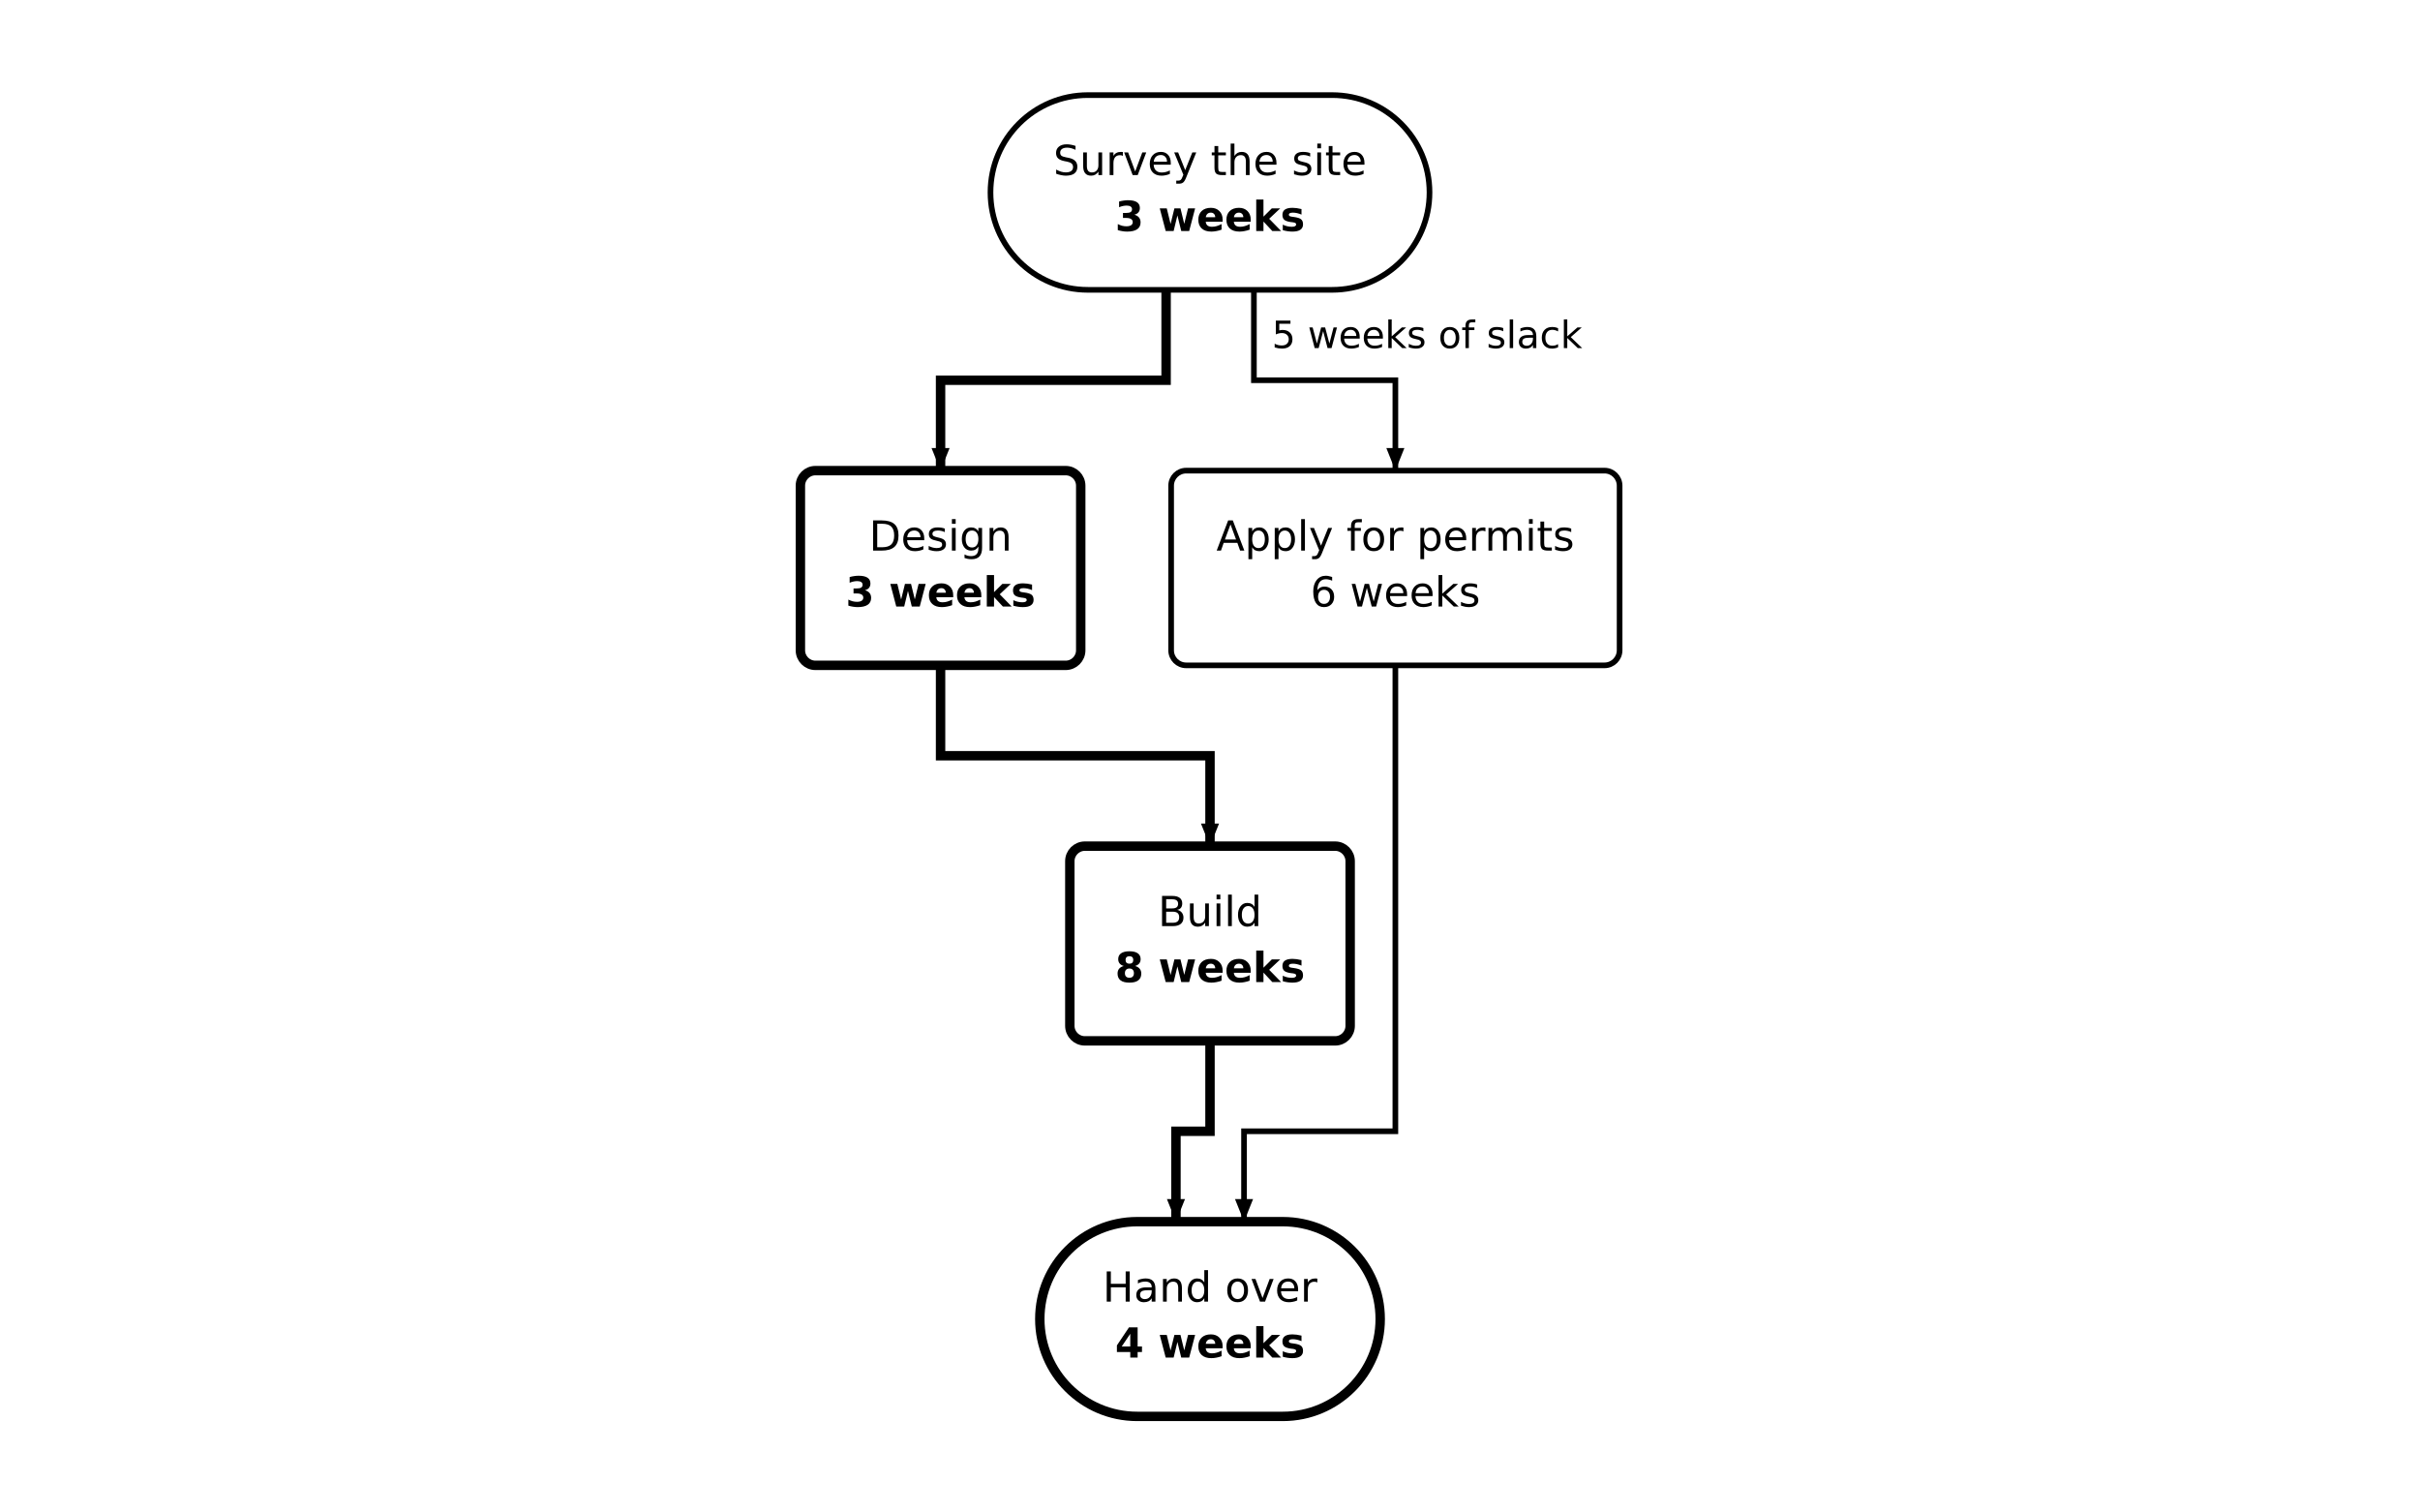
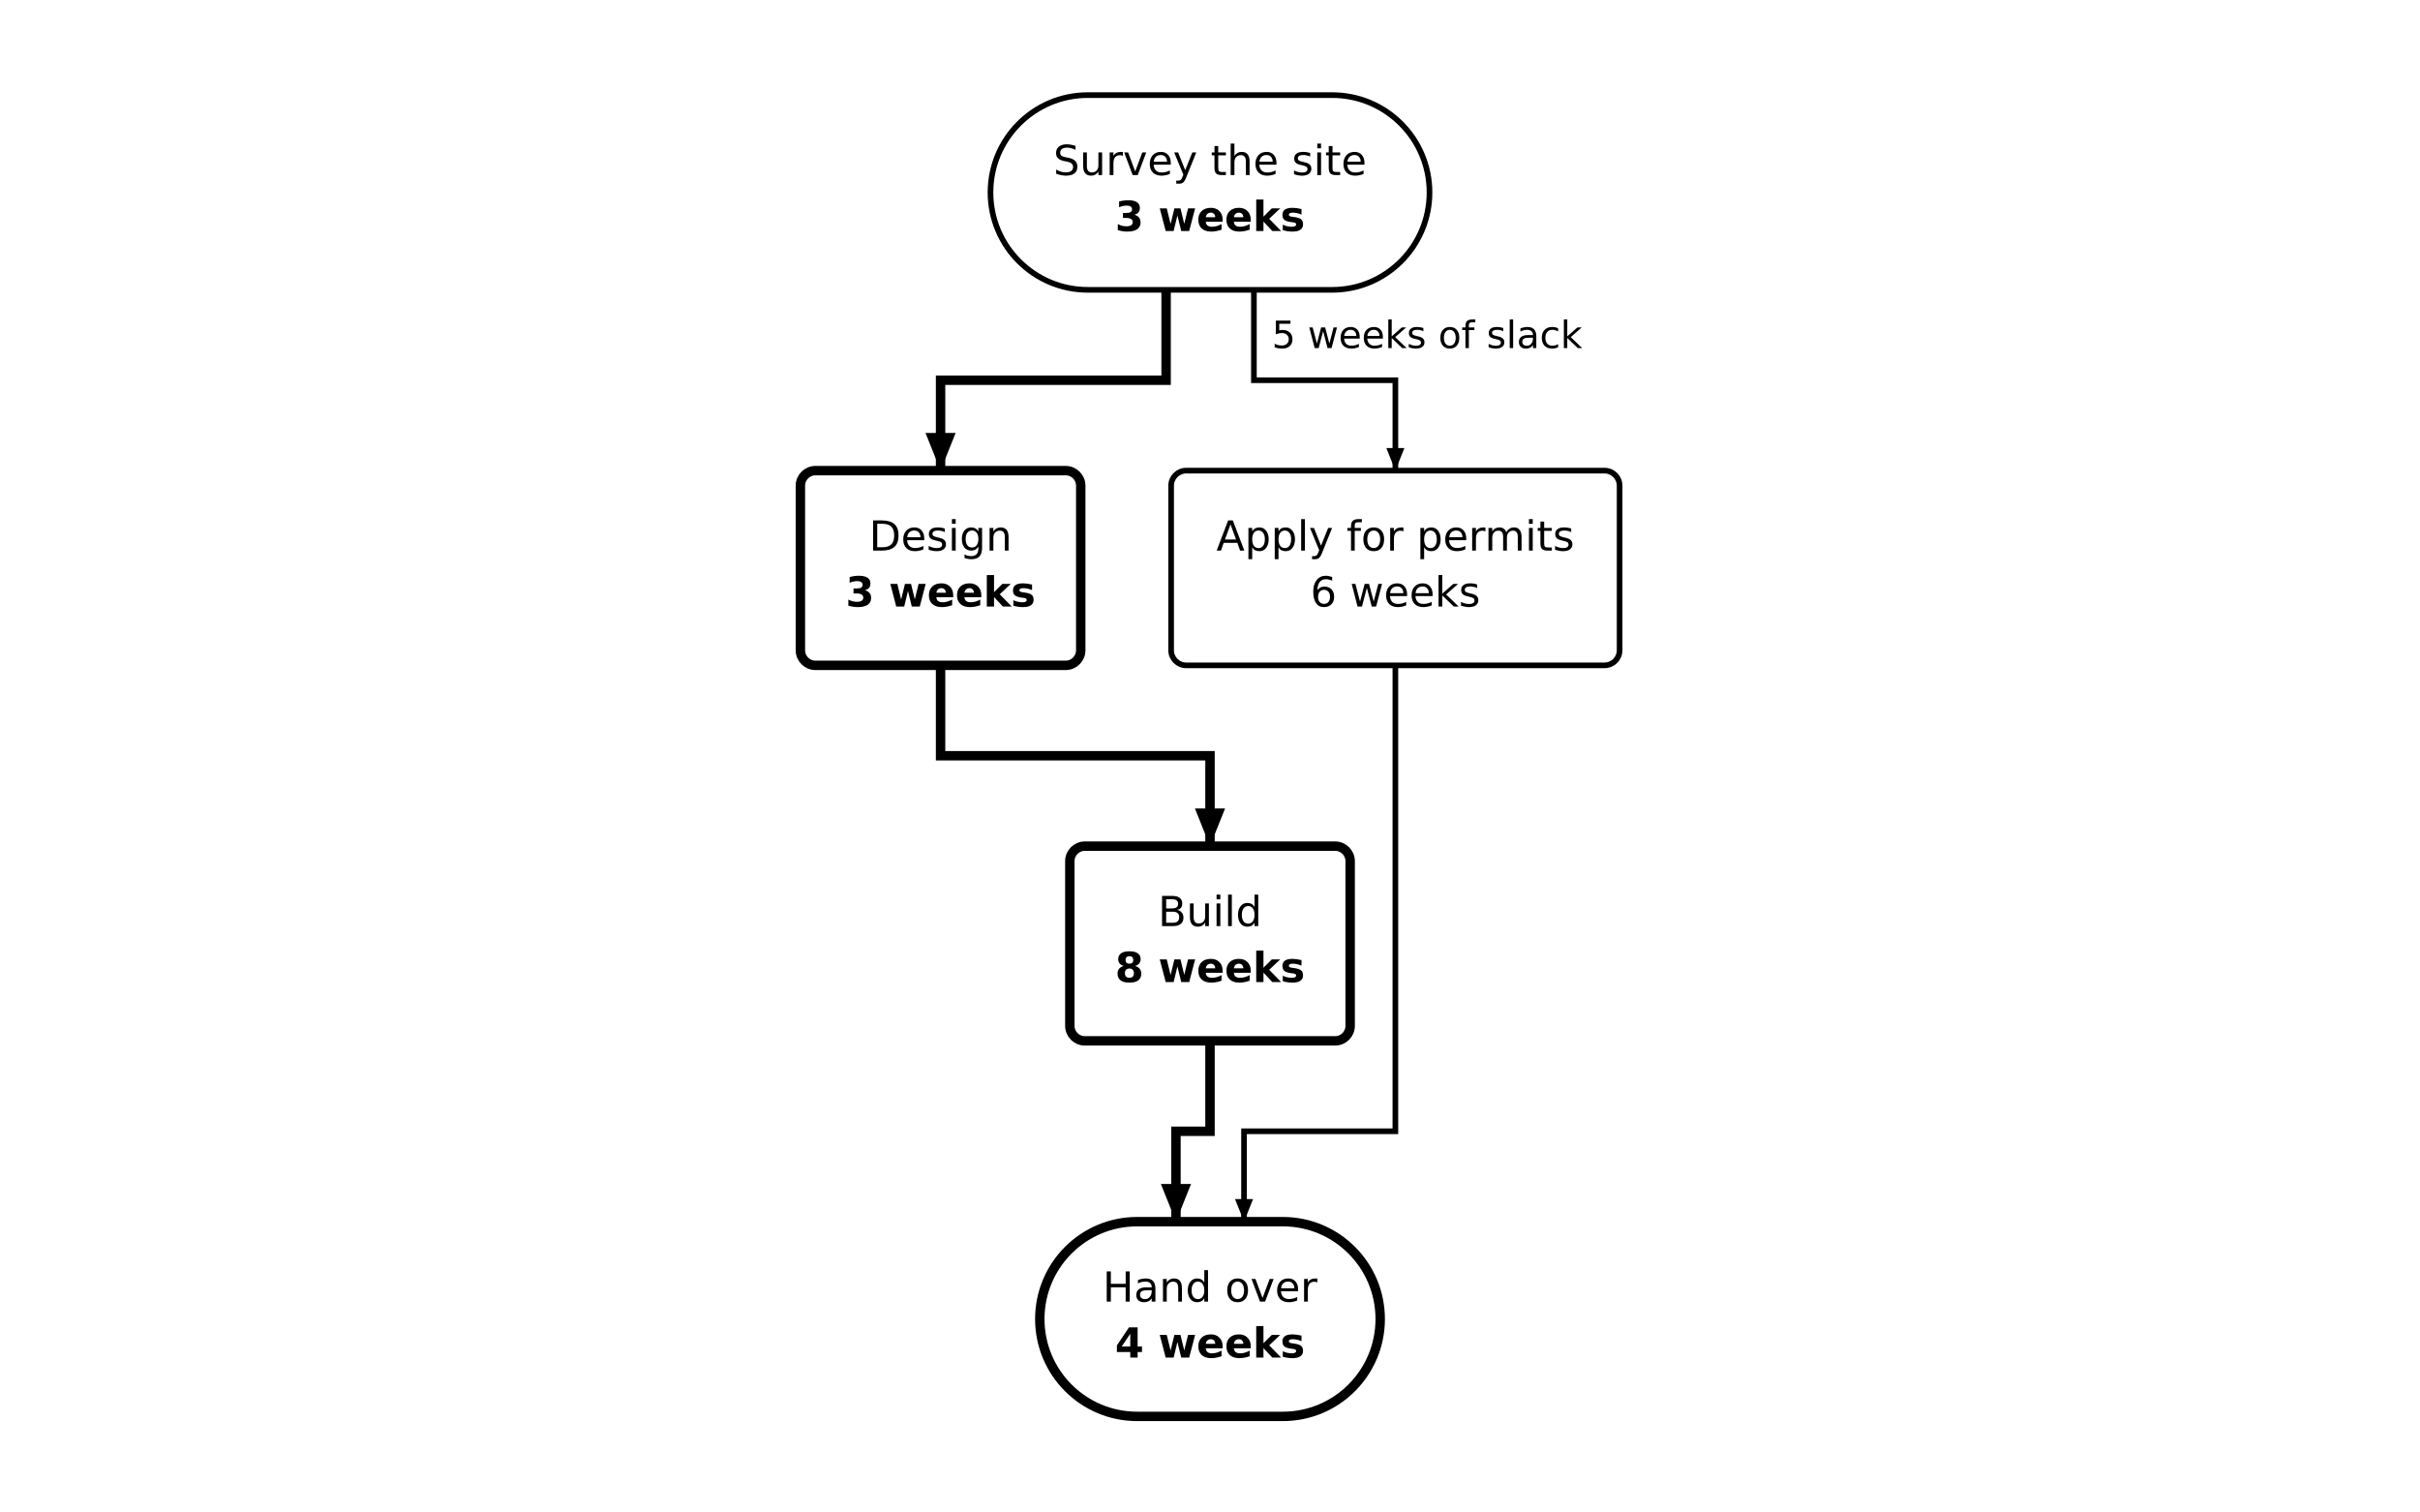
- <svg xmlns="http://www.w3.org/2000/svg" viewBox="-1.25 -1.25 642.5 401.3" role="img" aria-labelledby="dsb998b57082-title dsb998b57082-desc">
+ <svg xmlns="http://www.w3.org/2000/svg" viewBox="-1.25 -1.25 642.5 401.3" role="img" aria-labelledby="dsda1e4b0244-title dsda1e4b0244-desc">
  <path d="M 308.344 75.7 L 308.344 99.7 L 248.466 99.7 L 248.466 123.7" fill="none" stroke="currentColor" stroke-width="2.5" />
-   <polygon points="248.466,123.7 246.066,117.7 250.866,117.7" fill="currentColor" stroke="none" />
+   <polygon points="248.466,123.7 244.466,113.7 252.466,113.7" fill="currentColor" stroke="none" />
  <path d="M 248.466 175.4 L 248.466 199.4 L 320 199.4 L 320 223.4" fill="none" stroke="currentColor" stroke-width="2.5" />
-   <polygon points="320,223.4 317.6,217.4 322.4,217.4" fill="currentColor" stroke="none" />
+   <polygon points="320,223.4 316,213.4 324,213.4" fill="currentColor" stroke="none" />
  <path d="M 320 275.1 L 320 299.1 L 310.963 299.1 L 310.963 323.1" fill="none" stroke="currentColor" stroke-width="2.5" />
-   <polygon points="310.963,323.1 308.563,317.1 313.363,317.1" fill="currentColor" stroke="none" />
+   <polygon points="310.963,323.1 306.963,313.1 314.963,313.1" fill="currentColor" stroke="none" />
  <path d="M 331.656 75.7 L 331.656 99.7 L 369.215 99.7 L 369.215 123.7" fill="none" stroke="currentColor" stroke-width="1.5" />
  <polygon points="369.215,123.7 366.815,117.7 371.615,117.7" fill="currentColor" stroke="none" />
  <path d="M 369.215 175.4 L 369.215 299.1 L 329.037 299.1 L 329.037 323.1" fill="none" stroke="currentColor" stroke-width="1.5" />
  <polygon points="329.037,323.1 326.637,317.1 331.437,317.1" fill="currentColor" stroke="none" />
  <rect x="282.785" y="223.4" width="74.429" height="51.7" rx="4" fill="none" stroke="currentColor" stroke-width="2.5" />
  <text x="320" y="244.633" font-family="'DejaVu Sans', sans-serif" font-size="11" fill="currentColor" text-anchor="middle">
    <tspan>Build</tspan>
  </text>
  <text x="320" y="259.483" font-family="'DejaVu Sans', sans-serif" font-size="11" fill="currentColor" text-anchor="middle">
    <tspan font-weight="bold">8 weeks</tspan>
  </text>
  <rect x="211.251" y="123.7" width="74.429" height="51.7" rx="4" fill="none" stroke="currentColor" stroke-width="2.5" />
  <text x="248.466" y="144.933" font-family="'DejaVu Sans', sans-serif" font-size="11" fill="currentColor" text-anchor="middle">
    <tspan>Design</tspan>
  </text>
  <text x="248.466" y="159.783" font-family="'DejaVu Sans', sans-serif" font-size="11" fill="currentColor" text-anchor="middle">
    <tspan font-weight="bold">3 weeks</tspan>
  </text>
  <rect x="274.813" y="323.1" width="90.375" height="51.7" rx="25.85" fill="none" stroke="currentColor" stroke-width="2.5" />
  <text x="320" y="344.333" font-family="'DejaVu Sans', sans-serif" font-size="11" fill="currentColor" text-anchor="middle">
    <tspan>Hand over</tspan>
  </text>
  <text x="320" y="359.183" font-family="'DejaVu Sans', sans-serif" font-size="11" fill="currentColor" text-anchor="middle">
    <tspan font-weight="bold">4 weeks</tspan>
  </text>
  <rect x="309.68" y="123.7" width="119.068" height="51.7" rx="4" fill="none" stroke="currentColor" stroke-width="1.5" />
  <text x="369.215" y="144.933" font-family="'DejaVu Sans', sans-serif" font-size="11" fill="currentColor" text-anchor="middle">
    <tspan>Apply for permits</tspan>
  </text>
  <text x="369.215" y="159.783" font-family="'DejaVu Sans', sans-serif" font-size="11" fill="currentColor" text-anchor="middle">
    <tspan>6 weeks</tspan>
  </text>
  <rect x="261.721" y="24" width="116.559" height="51.7" rx="25.85" fill="none" stroke="currentColor" stroke-width="1.5" />
  <text x="320" y="45.233" font-family="'DejaVu Sans', sans-serif" font-size="11" fill="currentColor" text-anchor="middle">
    <tspan>Survey the site</tspan>
  </text>
  <text x="320" y="60.083" font-family="'DejaVu Sans', sans-serif" font-size="11" fill="currentColor" text-anchor="middle">
    <tspan font-weight="bold">3 weeks</tspan>
  </text>
  <text x="336.406" y="91.162" font-family="'DejaVu Sans', sans-serif" font-size="10" fill="currentColor">5 weeks of slack</text>
</svg>
